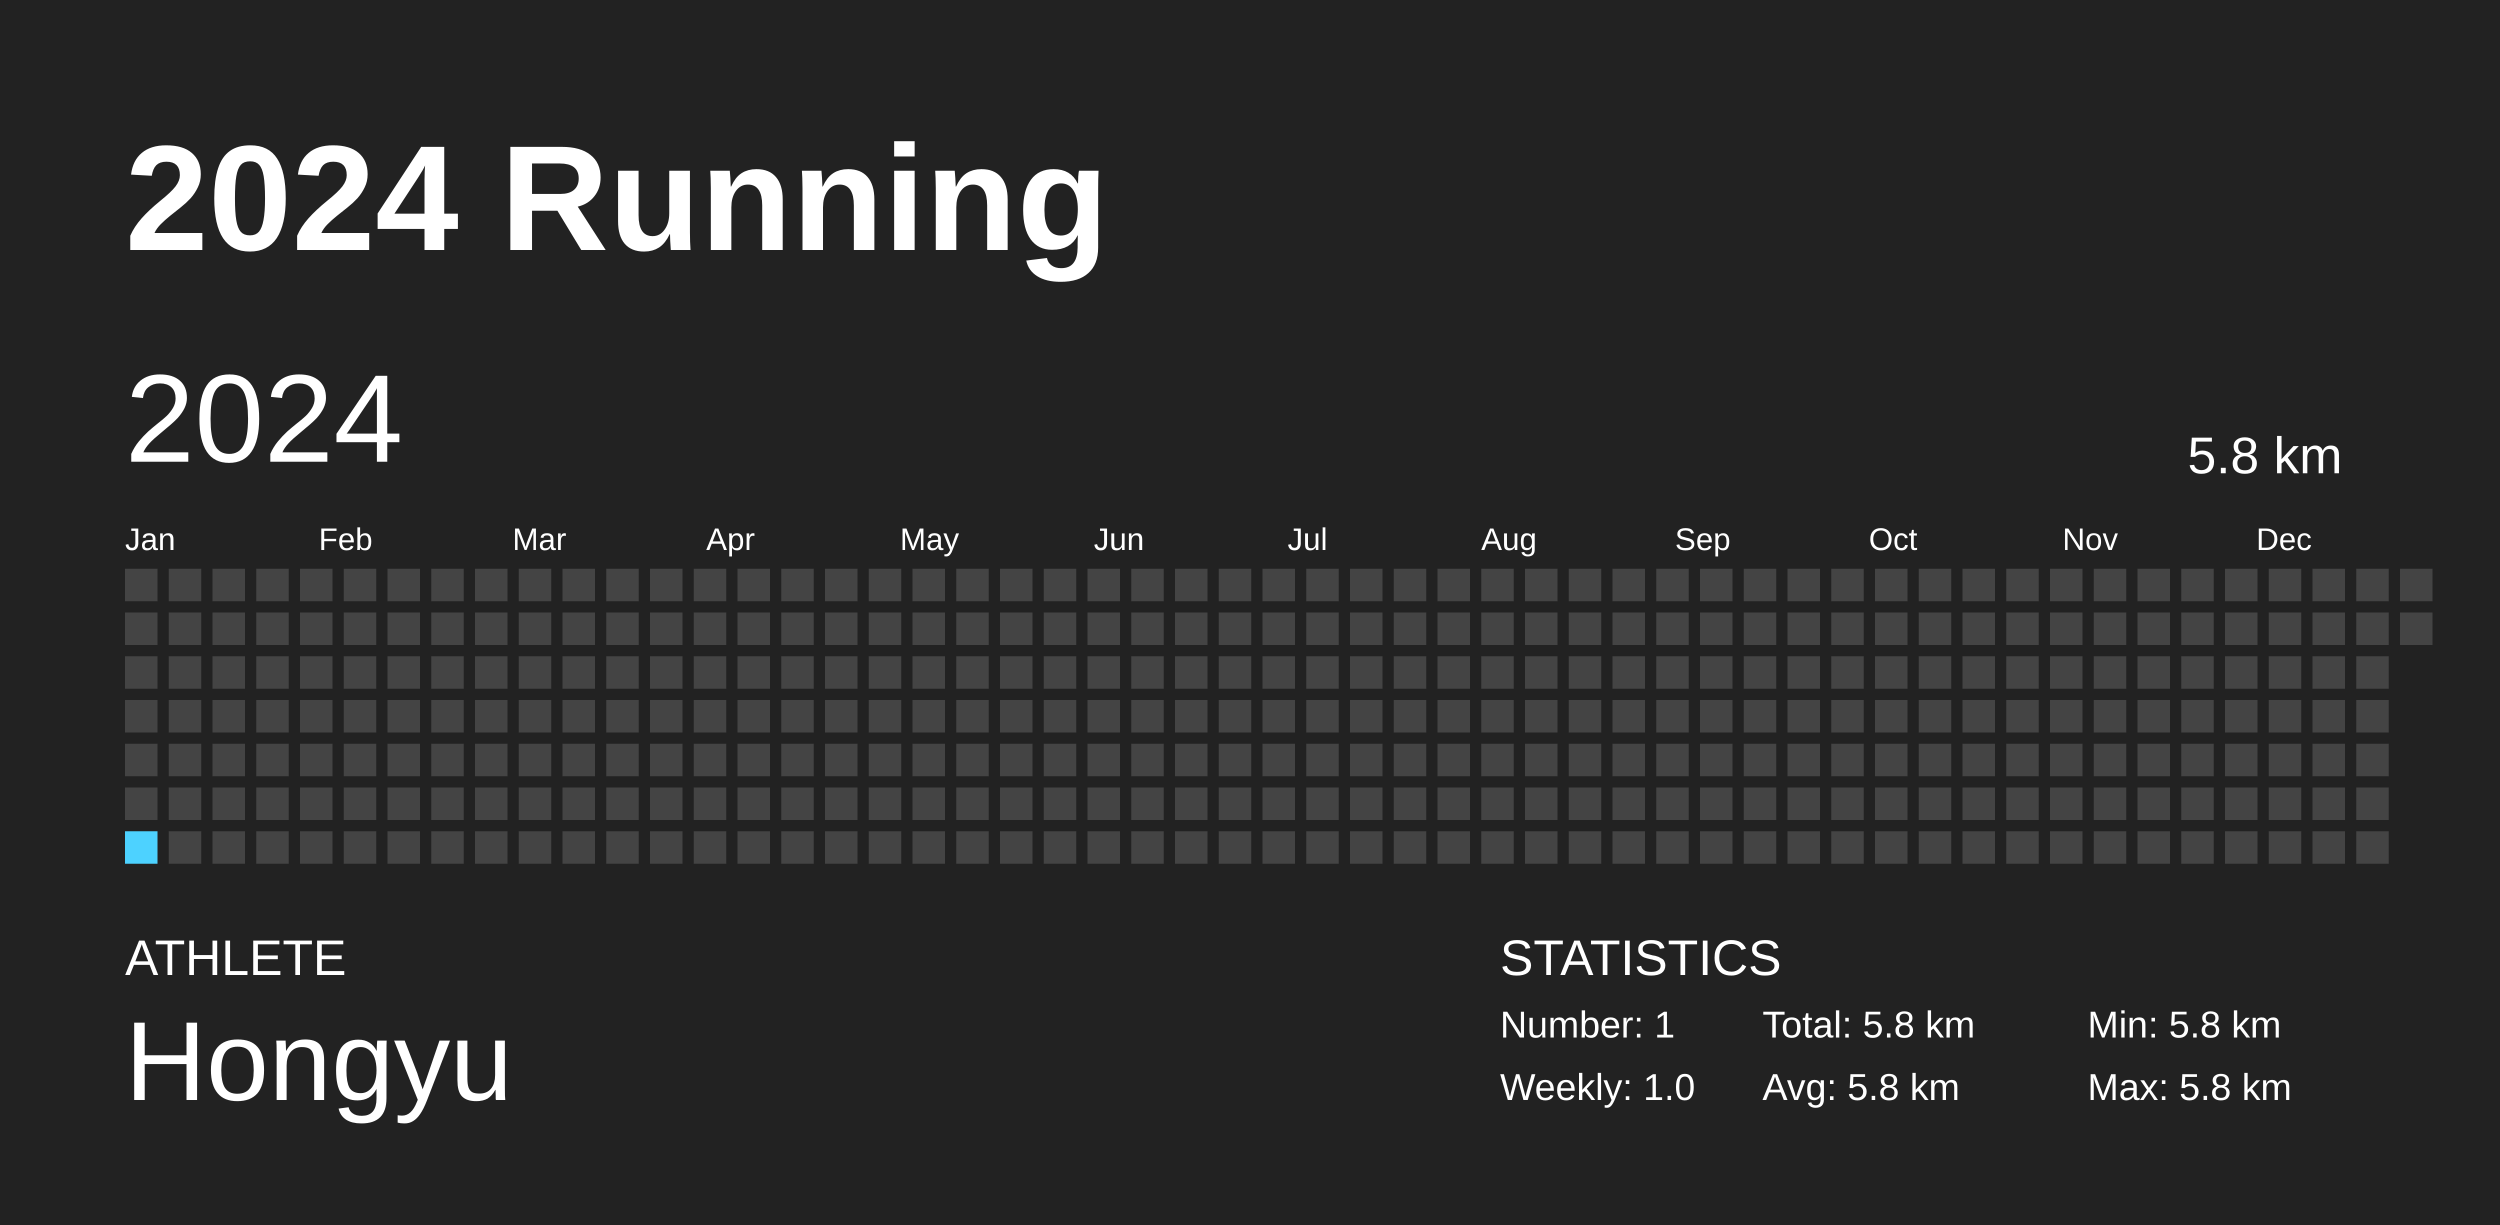
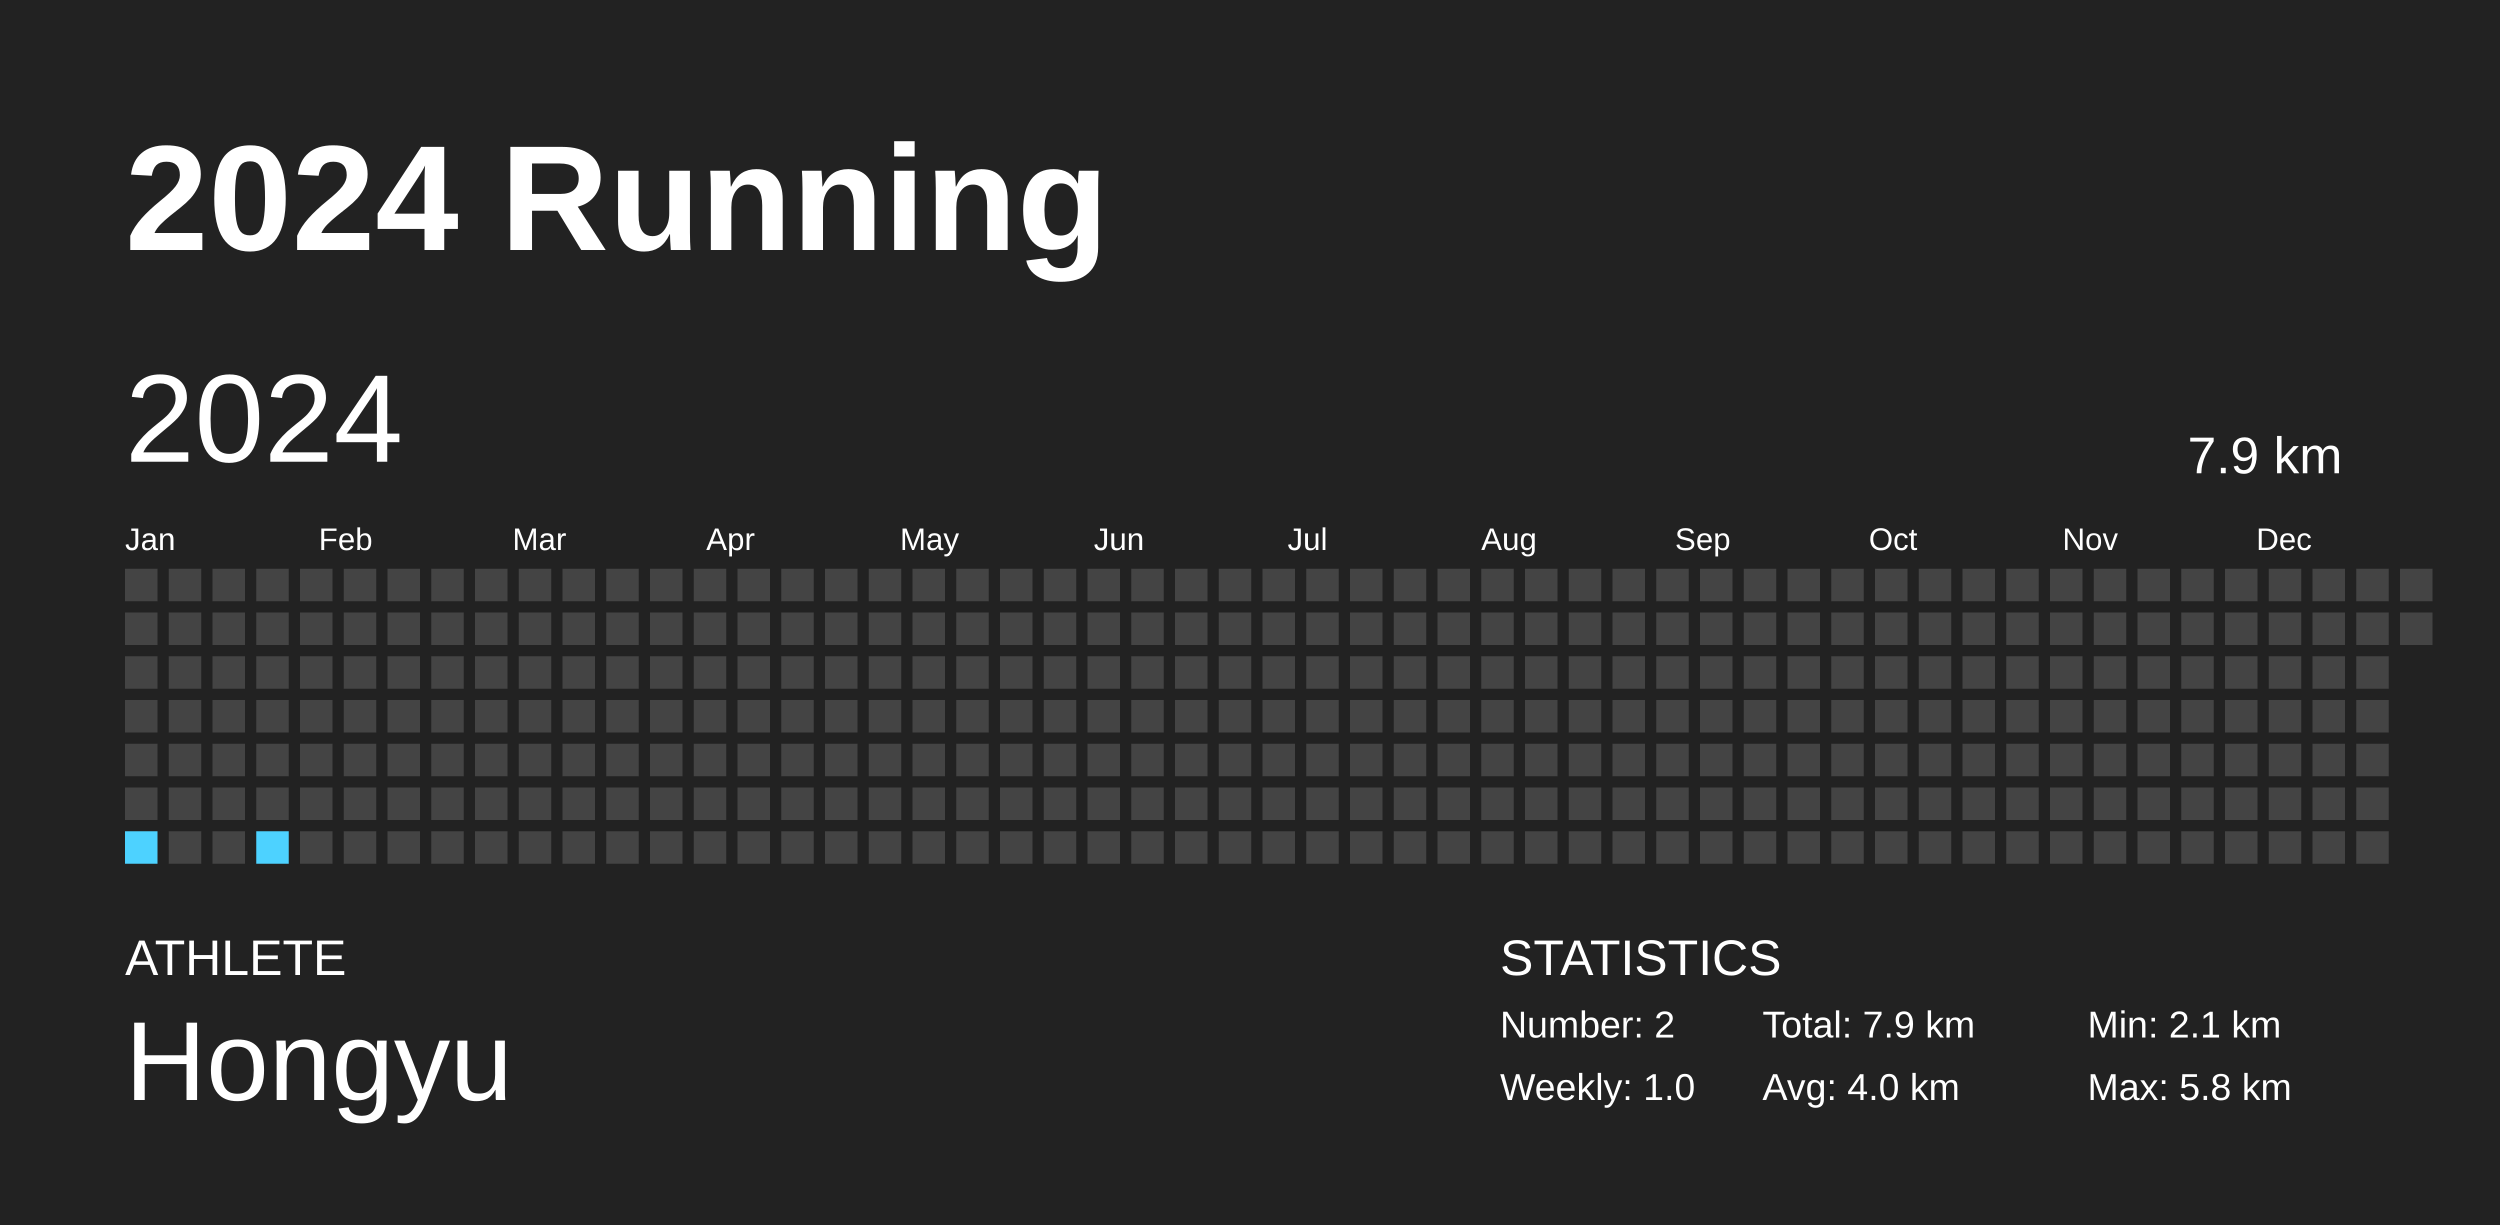
<svg xmlns="http://www.w3.org/2000/svg" baseProfile="full" height="98mm" version="1.1" viewBox="0,0,200,98" width="200mm">
  <defs />
  <rect fill="#222222" height="98" width="200" x="0" y="0" />
  <text fill="#FFFFFF" style="font-size:12px; font-family:Arial; font-weight:bold;" x="10" y="20">2024 Running</text>
  <text fill="#FFFFFF" style="font-size:4px; font-family:Arial" x="10" y="78">ATHLETE</text>
  <text fill="#FFFFFF" style="font-size:9px; font-family:Arial" x="10" y="88">Hongyu</text>
  <text fill="#FFFFFF" style="font-size:4px; font-family:Arial" x="120" y="78">STATISTICS</text>
-   <text fill="#FFFFFF" style="font-size:3px; font-family:Arial" x="120" y="83">Number: 1</text>
+   <text fill="#FFFFFF" style="font-size:3px; font-family:Arial" x="120" y="83">Number: 2</text>
  <text fill="#FFFFFF" style="font-size:3px; font-family:Arial" x="120" y="88">Weekly: 1.0</text>
-   <text fill="#FFFFFF" style="font-size:3px; font-family:Arial" x="141" y="83">Total: 5.8 km</text>
-   <text fill="#FFFFFF" style="font-size:3px; font-family:Arial" x="141" y="88">Avg: 5.8 km</text>
-   <text fill="#FFFFFF" style="font-size:3px; font-family:Arial" x="167" y="83">Min: 5.8 km</text>
+   <text fill="#FFFFFF" style="font-size:3px; font-family:Arial" x="141" y="83">Total: 7.9 km</text>
+   <text fill="#FFFFFF" style="font-size:3px; font-family:Arial" x="141" y="88">Avg: 4.0 km</text>
+   <text fill="#FFFFFF" style="font-size:3px; font-family:Arial" x="167" y="83">Min: 2.1 km</text>
  <text fill="#FFFFFF" style="font-size:3px; font-family:Arial" x="167" y="88">Max: 5.8 km</text>
  <text dominant-baseline="hanging" fill="#FFFFFF" style="font-size:10.0px; font-family:Arial;" x="10" y="30">2024</text>
-   <text dominant-baseline="hanging" fill="#FFFFFF" style="font-size:4.125px; font-family:Arial;" x="175" y="35">5.8 km</text>
+   <text dominant-baseline="hanging" fill="#FFFFFF" style="font-size:4.125px; font-family:Arial;" x="175" y="35">7.9 km</text>
  <text fill="#FFFFFF" style="font-size:2.5px; font-family:Arial" x="10.0" y="44">Jan</text>
  <text fill="#FFFFFF" style="font-size:2.5px; font-family:Arial" x="25.5" y="44">Feb</text>
  <text fill="#FFFFFF" style="font-size:2.5px; font-family:Arial" x="41.0" y="44">Mar</text>
  <text fill="#FFFFFF" style="font-size:2.5px; font-family:Arial" x="56.5" y="44">Apr</text>
  <text fill="#FFFFFF" style="font-size:2.5px; font-family:Arial" x="72.0" y="44">May</text>
  <text fill="#FFFFFF" style="font-size:2.5px; font-family:Arial" x="87.5" y="44">Jun</text>
  <text fill="#FFFFFF" style="font-size:2.5px; font-family:Arial" x="103.0" y="44">Jul</text>
  <text fill="#FFFFFF" style="font-size:2.5px; font-family:Arial" x="118.5" y="44">Aug</text>
  <text fill="#FFFFFF" style="font-size:2.5px; font-family:Arial" x="134.0" y="44">Sep</text>
  <text fill="#FFFFFF" style="font-size:2.5px; font-family:Arial" x="149.5" y="44">Oct</text>
  <text fill="#FFFFFF" style="font-size:2.5px; font-family:Arial" x="165.0" y="44">Nov</text>
  <text fill="#FFFFFF" style="font-size:2.5px; font-family:Arial" x="180.5" y="44">Dec</text>
  <rect fill="#444444" height="2.6" width="2.6" x="10.0" y="45.5" />
  <rect fill="#444444" height="2.6" width="2.6" x="10.0" y="49.0" />
  <rect fill="#444444" height="2.6" width="2.6" x="10.0" y="52.5" />
  <rect fill="#444444" height="2.6" width="2.6" x="10.0" y="56.0" />
  <rect fill="#444444" height="2.6" width="2.6" x="10.0" y="59.5" />
  <rect fill="#444444" height="2.6" width="2.6" x="10.0" y="63.0" />
-   <rect fill="#4DD2FF" height="2.6" width="2.6" x="10.0" y="66.5" />
+   <rect fill="#4dd2ff" height="2.6" width="2.6" x="10.0" y="66.5" />
  <rect fill="#444444" height="2.6" width="2.6" x="13.5" y="45.5" />
  <rect fill="#444444" height="2.6" width="2.6" x="13.5" y="49.0" />
  <rect fill="#444444" height="2.6" width="2.6" x="13.5" y="52.5" />
  <rect fill="#444444" height="2.6" width="2.6" x="13.5" y="56.0" />
  <rect fill="#444444" height="2.6" width="2.6" x="13.5" y="59.5" />
  <rect fill="#444444" height="2.6" width="2.6" x="13.5" y="63.0" />
  <rect fill="#444444" height="2.6" width="2.6" x="13.5" y="66.5" />
  <rect fill="#444444" height="2.6" width="2.6" x="17.0" y="45.5" />
  <rect fill="#444444" height="2.6" width="2.6" x="17.0" y="49.0" />
  <rect fill="#444444" height="2.6" width="2.6" x="17.0" y="52.5" />
  <rect fill="#444444" height="2.6" width="2.6" x="17.0" y="56.0" />
  <rect fill="#444444" height="2.6" width="2.6" x="17.0" y="59.5" />
  <rect fill="#444444" height="2.6" width="2.6" x="17.0" y="63.0" />
  <rect fill="#444444" height="2.6" width="2.6" x="17.0" y="66.5" />
  <rect fill="#444444" height="2.6" width="2.6" x="20.5" y="45.5" />
  <rect fill="#444444" height="2.6" width="2.6" x="20.5" y="49.0" />
  <rect fill="#444444" height="2.6" width="2.6" x="20.5" y="52.5" />
  <rect fill="#444444" height="2.6" width="2.6" x="20.5" y="56.0" />
  <rect fill="#444444" height="2.6" width="2.6" x="20.5" y="59.5" />
  <rect fill="#444444" height="2.6" width="2.6" x="20.5" y="63.0" />
-   <rect fill="#444444" height="2.6" width="2.6" x="20.5" y="66.5" />
+   <rect fill="#4dd2ff" height="2.6" width="2.6" x="20.5" y="66.5" />
  <rect fill="#444444" height="2.6" width="2.6" x="24.0" y="45.5" />
  <rect fill="#444444" height="2.6" width="2.6" x="24.0" y="49.0" />
  <rect fill="#444444" height="2.6" width="2.6" x="24.0" y="52.5" />
  <rect fill="#444444" height="2.6" width="2.6" x="24.0" y="56.0" />
  <rect fill="#444444" height="2.6" width="2.6" x="24.0" y="59.5" />
  <rect fill="#444444" height="2.6" width="2.6" x="24.0" y="63.0" />
  <rect fill="#444444" height="2.6" width="2.6" x="24.0" y="66.5" />
  <rect fill="#444444" height="2.6" width="2.6" x="27.5" y="45.5" />
  <rect fill="#444444" height="2.6" width="2.6" x="27.5" y="49.0" />
  <rect fill="#444444" height="2.6" width="2.6" x="27.5" y="52.5" />
  <rect fill="#444444" height="2.6" width="2.6" x="27.5" y="56.0" />
  <rect fill="#444444" height="2.6" width="2.6" x="27.5" y="59.5" />
  <rect fill="#444444" height="2.6" width="2.6" x="27.5" y="63.0" />
  <rect fill="#444444" height="2.6" width="2.6" x="27.5" y="66.5" />
  <rect fill="#444444" height="2.6" width="2.6" x="31.0" y="45.5" />
  <rect fill="#444444" height="2.6" width="2.6" x="31.0" y="49.0" />
  <rect fill="#444444" height="2.6" width="2.6" x="31.0" y="52.5" />
  <rect fill="#444444" height="2.6" width="2.6" x="31.0" y="56.0" />
  <rect fill="#444444" height="2.6" width="2.6" x="31.0" y="59.5" />
  <rect fill="#444444" height="2.6" width="2.6" x="31.0" y="63.0" />
  <rect fill="#444444" height="2.6" width="2.6" x="31.0" y="66.5" />
  <rect fill="#444444" height="2.6" width="2.6" x="34.5" y="45.5" />
  <rect fill="#444444" height="2.6" width="2.6" x="34.5" y="49.0" />
  <rect fill="#444444" height="2.6" width="2.6" x="34.5" y="52.5" />
  <rect fill="#444444" height="2.6" width="2.6" x="34.5" y="56.0" />
  <rect fill="#444444" height="2.6" width="2.6" x="34.5" y="59.5" />
  <rect fill="#444444" height="2.6" width="2.6" x="34.5" y="63.0" />
  <rect fill="#444444" height="2.6" width="2.6" x="34.5" y="66.5" />
  <rect fill="#444444" height="2.6" width="2.6" x="38.0" y="45.5" />
  <rect fill="#444444" height="2.6" width="2.6" x="38.0" y="49.0" />
  <rect fill="#444444" height="2.6" width="2.6" x="38.0" y="52.5" />
  <rect fill="#444444" height="2.6" width="2.6" x="38.0" y="56.0" />
  <rect fill="#444444" height="2.6" width="2.6" x="38.0" y="59.5" />
  <rect fill="#444444" height="2.6" width="2.6" x="38.0" y="63.0" />
  <rect fill="#444444" height="2.6" width="2.6" x="38.0" y="66.5" />
  <rect fill="#444444" height="2.6" width="2.6" x="41.5" y="45.5" />
  <rect fill="#444444" height="2.6" width="2.6" x="41.5" y="49.0" />
  <rect fill="#444444" height="2.6" width="2.6" x="41.5" y="52.5" />
  <rect fill="#444444" height="2.6" width="2.6" x="41.5" y="56.0" />
  <rect fill="#444444" height="2.6" width="2.6" x="41.5" y="59.5" />
  <rect fill="#444444" height="2.6" width="2.6" x="41.5" y="63.0" />
  <rect fill="#444444" height="2.6" width="2.6" x="41.5" y="66.5" />
  <rect fill="#444444" height="2.6" width="2.6" x="45.0" y="45.5" />
  <rect fill="#444444" height="2.6" width="2.6" x="45.0" y="49.0" />
  <rect fill="#444444" height="2.6" width="2.6" x="45.0" y="52.5" />
  <rect fill="#444444" height="2.6" width="2.6" x="45.0" y="56.0" />
  <rect fill="#444444" height="2.6" width="2.6" x="45.0" y="59.5" />
  <rect fill="#444444" height="2.6" width="2.6" x="45.0" y="63.0" />
  <rect fill="#444444" height="2.6" width="2.6" x="45.0" y="66.5" />
  <rect fill="#444444" height="2.6" width="2.6" x="48.5" y="45.5" />
  <rect fill="#444444" height="2.6" width="2.6" x="48.5" y="49.0" />
  <rect fill="#444444" height="2.6" width="2.6" x="48.5" y="52.5" />
  <rect fill="#444444" height="2.6" width="2.6" x="48.5" y="56.0" />
  <rect fill="#444444" height="2.6" width="2.6" x="48.5" y="59.5" />
  <rect fill="#444444" height="2.6" width="2.6" x="48.5" y="63.0" />
  <rect fill="#444444" height="2.6" width="2.6" x="48.5" y="66.5" />
  <rect fill="#444444" height="2.6" width="2.6" x="52.0" y="45.5" />
  <rect fill="#444444" height="2.6" width="2.6" x="52.0" y="49.0" />
  <rect fill="#444444" height="2.6" width="2.6" x="52.0" y="52.5" />
  <rect fill="#444444" height="2.6" width="2.6" x="52.0" y="56.0" />
  <rect fill="#444444" height="2.6" width="2.6" x="52.0" y="59.5" />
  <rect fill="#444444" height="2.6" width="2.6" x="52.0" y="63.0" />
  <rect fill="#444444" height="2.6" width="2.6" x="52.0" y="66.5" />
  <rect fill="#444444" height="2.6" width="2.6" x="55.5" y="45.5" />
  <rect fill="#444444" height="2.6" width="2.6" x="55.5" y="49.0" />
  <rect fill="#444444" height="2.6" width="2.6" x="55.5" y="52.5" />
  <rect fill="#444444" height="2.6" width="2.6" x="55.5" y="56.0" />
  <rect fill="#444444" height="2.6" width="2.6" x="55.5" y="59.5" />
  <rect fill="#444444" height="2.6" width="2.6" x="55.5" y="63.0" />
  <rect fill="#444444" height="2.6" width="2.6" x="55.5" y="66.5" />
  <rect fill="#444444" height="2.6" width="2.6" x="59.0" y="45.5" />
  <rect fill="#444444" height="2.6" width="2.6" x="59.0" y="49.0" />
  <rect fill="#444444" height="2.6" width="2.6" x="59.0" y="52.5" />
  <rect fill="#444444" height="2.6" width="2.6" x="59.0" y="56.0" />
  <rect fill="#444444" height="2.6" width="2.6" x="59.0" y="59.5" />
  <rect fill="#444444" height="2.6" width="2.6" x="59.0" y="63.0" />
  <rect fill="#444444" height="2.6" width="2.6" x="59.0" y="66.5" />
  <rect fill="#444444" height="2.6" width="2.6" x="62.5" y="45.5" />
  <rect fill="#444444" height="2.6" width="2.6" x="62.5" y="49.0" />
  <rect fill="#444444" height="2.6" width="2.6" x="62.5" y="52.5" />
  <rect fill="#444444" height="2.6" width="2.6" x="62.5" y="56.0" />
  <rect fill="#444444" height="2.6" width="2.6" x="62.5" y="59.5" />
  <rect fill="#444444" height="2.6" width="2.6" x="62.5" y="63.0" />
  <rect fill="#444444" height="2.6" width="2.6" x="62.5" y="66.5" />
  <rect fill="#444444" height="2.6" width="2.6" x="66.0" y="45.5" />
  <rect fill="#444444" height="2.6" width="2.6" x="66.0" y="49.0" />
  <rect fill="#444444" height="2.6" width="2.6" x="66.0" y="52.5" />
  <rect fill="#444444" height="2.6" width="2.6" x="66.0" y="56.0" />
  <rect fill="#444444" height="2.6" width="2.6" x="66.0" y="59.5" />
  <rect fill="#444444" height="2.6" width="2.6" x="66.0" y="63.0" />
  <rect fill="#444444" height="2.6" width="2.6" x="66.0" y="66.5" />
  <rect fill="#444444" height="2.6" width="2.6" x="69.5" y="45.5" />
  <rect fill="#444444" height="2.6" width="2.6" x="69.5" y="49.0" />
  <rect fill="#444444" height="2.6" width="2.6" x="69.5" y="52.5" />
  <rect fill="#444444" height="2.6" width="2.6" x="69.5" y="56.0" />
  <rect fill="#444444" height="2.6" width="2.6" x="69.5" y="59.5" />
  <rect fill="#444444" height="2.6" width="2.6" x="69.5" y="63.0" />
  <rect fill="#444444" height="2.6" width="2.6" x="69.5" y="66.5" />
  <rect fill="#444444" height="2.6" width="2.6" x="73.0" y="45.5" />
  <rect fill="#444444" height="2.6" width="2.6" x="73.0" y="49.0" />
  <rect fill="#444444" height="2.6" width="2.6" x="73.0" y="52.5" />
  <rect fill="#444444" height="2.6" width="2.6" x="73.0" y="56.0" />
  <rect fill="#444444" height="2.6" width="2.6" x="73.0" y="59.5" />
  <rect fill="#444444" height="2.6" width="2.6" x="73.0" y="63.0" />
  <rect fill="#444444" height="2.6" width="2.6" x="73.0" y="66.5" />
  <rect fill="#444444" height="2.6" width="2.6" x="76.5" y="45.5" />
  <rect fill="#444444" height="2.6" width="2.6" x="76.5" y="49.0" />
  <rect fill="#444444" height="2.6" width="2.6" x="76.5" y="52.5" />
  <rect fill="#444444" height="2.6" width="2.6" x="76.5" y="56.0" />
  <rect fill="#444444" height="2.6" width="2.6" x="76.5" y="59.5" />
  <rect fill="#444444" height="2.6" width="2.6" x="76.5" y="63.0" />
  <rect fill="#444444" height="2.6" width="2.6" x="76.5" y="66.5" />
  <rect fill="#444444" height="2.6" width="2.6" x="80.0" y="45.5" />
  <rect fill="#444444" height="2.6" width="2.6" x="80.0" y="49.0" />
  <rect fill="#444444" height="2.6" width="2.6" x="80.0" y="52.5" />
  <rect fill="#444444" height="2.6" width="2.6" x="80.0" y="56.0" />
  <rect fill="#444444" height="2.6" width="2.6" x="80.0" y="59.5" />
  <rect fill="#444444" height="2.6" width="2.6" x="80.0" y="63.0" />
  <rect fill="#444444" height="2.6" width="2.6" x="80.0" y="66.5" />
  <rect fill="#444444" height="2.6" width="2.6" x="83.5" y="45.5" />
  <rect fill="#444444" height="2.6" width="2.6" x="83.5" y="49.0" />
  <rect fill="#444444" height="2.6" width="2.6" x="83.5" y="52.5" />
  <rect fill="#444444" height="2.6" width="2.6" x="83.5" y="56.0" />
  <rect fill="#444444" height="2.6" width="2.6" x="83.5" y="59.5" />
  <rect fill="#444444" height="2.6" width="2.6" x="83.5" y="63.0" />
  <rect fill="#444444" height="2.6" width="2.6" x="83.5" y="66.5" />
  <rect fill="#444444" height="2.6" width="2.6" x="87.0" y="45.5" />
  <rect fill="#444444" height="2.6" width="2.6" x="87.0" y="49.0" />
  <rect fill="#444444" height="2.6" width="2.6" x="87.0" y="52.5" />
  <rect fill="#444444" height="2.6" width="2.6" x="87.0" y="56.0" />
  <rect fill="#444444" height="2.6" width="2.6" x="87.0" y="59.5" />
  <rect fill="#444444" height="2.6" width="2.6" x="87.0" y="63.0" />
  <rect fill="#444444" height="2.6" width="2.6" x="87.0" y="66.5" />
  <rect fill="#444444" height="2.6" width="2.6" x="90.5" y="45.5" />
  <rect fill="#444444" height="2.6" width="2.6" x="90.5" y="49.0" />
  <rect fill="#444444" height="2.6" width="2.6" x="90.5" y="52.5" />
  <rect fill="#444444" height="2.6" width="2.6" x="90.5" y="56.0" />
  <rect fill="#444444" height="2.6" width="2.6" x="90.5" y="59.5" />
  <rect fill="#444444" height="2.6" width="2.6" x="90.5" y="63.0" />
  <rect fill="#444444" height="2.6" width="2.6" x="90.5" y="66.5" />
  <rect fill="#444444" height="2.6" width="2.6" x="94.0" y="45.5" />
  <rect fill="#444444" height="2.6" width="2.6" x="94.0" y="49.0" />
  <rect fill="#444444" height="2.6" width="2.6" x="94.0" y="52.5" />
  <rect fill="#444444" height="2.6" width="2.6" x="94.0" y="56.0" />
  <rect fill="#444444" height="2.6" width="2.6" x="94.0" y="59.5" />
  <rect fill="#444444" height="2.6" width="2.6" x="94.0" y="63.0" />
  <rect fill="#444444" height="2.6" width="2.6" x="94.0" y="66.5" />
  <rect fill="#444444" height="2.6" width="2.6" x="97.5" y="45.5" />
  <rect fill="#444444" height="2.6" width="2.6" x="97.5" y="49.0" />
  <rect fill="#444444" height="2.6" width="2.6" x="97.5" y="52.5" />
  <rect fill="#444444" height="2.6" width="2.6" x="97.5" y="56.0" />
  <rect fill="#444444" height="2.6" width="2.6" x="97.5" y="59.5" />
  <rect fill="#444444" height="2.6" width="2.6" x="97.5" y="63.0" />
  <rect fill="#444444" height="2.6" width="2.6" x="97.5" y="66.5" />
  <rect fill="#444444" height="2.6" width="2.6" x="101.0" y="45.5" />
  <rect fill="#444444" height="2.6" width="2.6" x="101.0" y="49.0" />
  <rect fill="#444444" height="2.6" width="2.6" x="101.0" y="52.5" />
  <rect fill="#444444" height="2.6" width="2.6" x="101.0" y="56.0" />
  <rect fill="#444444" height="2.6" width="2.6" x="101.0" y="59.5" />
  <rect fill="#444444" height="2.6" width="2.6" x="101.0" y="63.0" />
  <rect fill="#444444" height="2.6" width="2.6" x="101.0" y="66.5" />
  <rect fill="#444444" height="2.6" width="2.6" x="104.5" y="45.5" />
  <rect fill="#444444" height="2.6" width="2.6" x="104.5" y="49.0" />
  <rect fill="#444444" height="2.6" width="2.6" x="104.5" y="52.5" />
  <rect fill="#444444" height="2.6" width="2.6" x="104.5" y="56.0" />
  <rect fill="#444444" height="2.6" width="2.6" x="104.5" y="59.5" />
  <rect fill="#444444" height="2.6" width="2.6" x="104.5" y="63.0" />
  <rect fill="#444444" height="2.6" width="2.6" x="104.5" y="66.5" />
  <rect fill="#444444" height="2.6" width="2.6" x="108.0" y="45.5" />
  <rect fill="#444444" height="2.6" width="2.6" x="108.0" y="49.0" />
  <rect fill="#444444" height="2.6" width="2.6" x="108.0" y="52.5" />
  <rect fill="#444444" height="2.6" width="2.6" x="108.0" y="56.0" />
  <rect fill="#444444" height="2.6" width="2.6" x="108.0" y="59.5" />
  <rect fill="#444444" height="2.6" width="2.6" x="108.0" y="63.0" />
  <rect fill="#444444" height="2.6" width="2.6" x="108.0" y="66.5" />
  <rect fill="#444444" height="2.6" width="2.6" x="111.5" y="45.5" />
  <rect fill="#444444" height="2.6" width="2.6" x="111.5" y="49.0" />
  <rect fill="#444444" height="2.6" width="2.6" x="111.5" y="52.5" />
  <rect fill="#444444" height="2.6" width="2.6" x="111.5" y="56.0" />
  <rect fill="#444444" height="2.6" width="2.6" x="111.5" y="59.5" />
  <rect fill="#444444" height="2.6" width="2.6" x="111.5" y="63.0" />
  <rect fill="#444444" height="2.6" width="2.6" x="111.5" y="66.5" />
  <rect fill="#444444" height="2.6" width="2.6" x="115.0" y="45.5" />
  <rect fill="#444444" height="2.6" width="2.6" x="115.0" y="49.0" />
  <rect fill="#444444" height="2.6" width="2.6" x="115.0" y="52.5" />
  <rect fill="#444444" height="2.6" width="2.6" x="115.0" y="56.0" />
  <rect fill="#444444" height="2.6" width="2.6" x="115.0" y="59.5" />
  <rect fill="#444444" height="2.6" width="2.6" x="115.0" y="63.0" />
  <rect fill="#444444" height="2.6" width="2.6" x="115.0" y="66.5" />
  <rect fill="#444444" height="2.6" width="2.6" x="118.5" y="45.5" />
  <rect fill="#444444" height="2.6" width="2.6" x="118.5" y="49.0" />
  <rect fill="#444444" height="2.6" width="2.6" x="118.5" y="52.5" />
  <rect fill="#444444" height="2.6" width="2.6" x="118.5" y="56.0" />
  <rect fill="#444444" height="2.6" width="2.6" x="118.5" y="59.5" />
  <rect fill="#444444" height="2.6" width="2.6" x="118.5" y="63.0" />
  <rect fill="#444444" height="2.6" width="2.6" x="118.5" y="66.5" />
  <rect fill="#444444" height="2.6" width="2.6" x="122.0" y="45.5" />
  <rect fill="#444444" height="2.6" width="2.6" x="122.0" y="49.0" />
  <rect fill="#444444" height="2.6" width="2.6" x="122.0" y="52.5" />
  <rect fill="#444444" height="2.6" width="2.6" x="122.0" y="56.0" />
  <rect fill="#444444" height="2.6" width="2.6" x="122.0" y="59.5" />
  <rect fill="#444444" height="2.6" width="2.6" x="122.0" y="63.0" />
  <rect fill="#444444" height="2.6" width="2.6" x="122.0" y="66.5" />
  <rect fill="#444444" height="2.6" width="2.6" x="125.5" y="45.5" />
  <rect fill="#444444" height="2.6" width="2.6" x="125.5" y="49.0" />
  <rect fill="#444444" height="2.6" width="2.6" x="125.5" y="52.5" />
  <rect fill="#444444" height="2.6" width="2.6" x="125.5" y="56.0" />
  <rect fill="#444444" height="2.6" width="2.6" x="125.5" y="59.5" />
  <rect fill="#444444" height="2.6" width="2.6" x="125.5" y="63.0" />
  <rect fill="#444444" height="2.6" width="2.6" x="125.5" y="66.5" />
  <rect fill="#444444" height="2.6" width="2.6" x="129.0" y="45.5" />
  <rect fill="#444444" height="2.6" width="2.6" x="129.0" y="49.0" />
  <rect fill="#444444" height="2.6" width="2.6" x="129.0" y="52.5" />
  <rect fill="#444444" height="2.6" width="2.6" x="129.0" y="56.0" />
  <rect fill="#444444" height="2.6" width="2.6" x="129.0" y="59.5" />
  <rect fill="#444444" height="2.6" width="2.6" x="129.0" y="63.0" />
  <rect fill="#444444" height="2.6" width="2.6" x="129.0" y="66.5" />
  <rect fill="#444444" height="2.6" width="2.6" x="132.5" y="45.5" />
  <rect fill="#444444" height="2.6" width="2.6" x="132.5" y="49.0" />
  <rect fill="#444444" height="2.6" width="2.6" x="132.5" y="52.5" />
  <rect fill="#444444" height="2.6" width="2.6" x="132.5" y="56.0" />
  <rect fill="#444444" height="2.6" width="2.6" x="132.5" y="59.5" />
  <rect fill="#444444" height="2.6" width="2.6" x="132.5" y="63.0" />
  <rect fill="#444444" height="2.6" width="2.6" x="132.5" y="66.5" />
  <rect fill="#444444" height="2.6" width="2.6" x="136.0" y="45.5" />
  <rect fill="#444444" height="2.6" width="2.6" x="136.0" y="49.0" />
  <rect fill="#444444" height="2.6" width="2.6" x="136.0" y="52.5" />
  <rect fill="#444444" height="2.6" width="2.6" x="136.0" y="56.0" />
  <rect fill="#444444" height="2.6" width="2.6" x="136.0" y="59.5" />
  <rect fill="#444444" height="2.6" width="2.6" x="136.0" y="63.0" />
  <rect fill="#444444" height="2.6" width="2.6" x="136.0" y="66.5" />
  <rect fill="#444444" height="2.6" width="2.6" x="139.5" y="45.5" />
  <rect fill="#444444" height="2.6" width="2.6" x="139.5" y="49.0" />
  <rect fill="#444444" height="2.6" width="2.6" x="139.5" y="52.5" />
  <rect fill="#444444" height="2.6" width="2.6" x="139.5" y="56.0" />
  <rect fill="#444444" height="2.6" width="2.6" x="139.5" y="59.5" />
  <rect fill="#444444" height="2.6" width="2.6" x="139.5" y="63.0" />
  <rect fill="#444444" height="2.6" width="2.6" x="139.5" y="66.5" />
  <rect fill="#444444" height="2.6" width="2.6" x="143.0" y="45.5" />
  <rect fill="#444444" height="2.6" width="2.6" x="143.0" y="49.0" />
  <rect fill="#444444" height="2.6" width="2.6" x="143.0" y="52.5" />
  <rect fill="#444444" height="2.6" width="2.6" x="143.0" y="56.0" />
  <rect fill="#444444" height="2.6" width="2.6" x="143.0" y="59.5" />
  <rect fill="#444444" height="2.6" width="2.6" x="143.0" y="63.0" />
  <rect fill="#444444" height="2.6" width="2.6" x="143.0" y="66.5" />
  <rect fill="#444444" height="2.6" width="2.6" x="146.5" y="45.5" />
  <rect fill="#444444" height="2.6" width="2.6" x="146.5" y="49.0" />
  <rect fill="#444444" height="2.6" width="2.6" x="146.5" y="52.5" />
  <rect fill="#444444" height="2.6" width="2.6" x="146.5" y="56.0" />
  <rect fill="#444444" height="2.6" width="2.6" x="146.5" y="59.5" />
  <rect fill="#444444" height="2.6" width="2.6" x="146.5" y="63.0" />
  <rect fill="#444444" height="2.6" width="2.6" x="146.5" y="66.5" />
  <rect fill="#444444" height="2.6" width="2.6" x="150.0" y="45.5" />
  <rect fill="#444444" height="2.6" width="2.6" x="150.0" y="49.0" />
  <rect fill="#444444" height="2.6" width="2.6" x="150.0" y="52.5" />
  <rect fill="#444444" height="2.6" width="2.6" x="150.0" y="56.0" />
  <rect fill="#444444" height="2.6" width="2.6" x="150.0" y="59.5" />
  <rect fill="#444444" height="2.6" width="2.6" x="150.0" y="63.0" />
  <rect fill="#444444" height="2.6" width="2.6" x="150.0" y="66.5" />
  <rect fill="#444444" height="2.6" width="2.6" x="153.5" y="45.5" />
  <rect fill="#444444" height="2.6" width="2.6" x="153.5" y="49.0" />
  <rect fill="#444444" height="2.6" width="2.6" x="153.5" y="52.5" />
  <rect fill="#444444" height="2.6" width="2.6" x="153.5" y="56.0" />
  <rect fill="#444444" height="2.6" width="2.6" x="153.5" y="59.5" />
  <rect fill="#444444" height="2.6" width="2.6" x="153.5" y="63.0" />
  <rect fill="#444444" height="2.6" width="2.6" x="153.5" y="66.5" />
  <rect fill="#444444" height="2.6" width="2.6" x="157.0" y="45.5" />
  <rect fill="#444444" height="2.6" width="2.6" x="157.0" y="49.0" />
  <rect fill="#444444" height="2.6" width="2.6" x="157.0" y="52.5" />
  <rect fill="#444444" height="2.6" width="2.6" x="157.0" y="56.0" />
  <rect fill="#444444" height="2.6" width="2.6" x="157.0" y="59.5" />
  <rect fill="#444444" height="2.6" width="2.6" x="157.0" y="63.0" />
  <rect fill="#444444" height="2.6" width="2.6" x="157.0" y="66.5" />
  <rect fill="#444444" height="2.6" width="2.6" x="160.5" y="45.5" />
  <rect fill="#444444" height="2.6" width="2.6" x="160.5" y="49.0" />
  <rect fill="#444444" height="2.6" width="2.6" x="160.5" y="52.5" />
  <rect fill="#444444" height="2.6" width="2.6" x="160.5" y="56.0" />
  <rect fill="#444444" height="2.6" width="2.6" x="160.5" y="59.5" />
  <rect fill="#444444" height="2.6" width="2.6" x="160.5" y="63.0" />
  <rect fill="#444444" height="2.6" width="2.6" x="160.5" y="66.5" />
  <rect fill="#444444" height="2.6" width="2.6" x="164.0" y="45.5" />
  <rect fill="#444444" height="2.6" width="2.6" x="164.0" y="49.0" />
  <rect fill="#444444" height="2.6" width="2.6" x="164.0" y="52.5" />
  <rect fill="#444444" height="2.6" width="2.6" x="164.0" y="56.0" />
  <rect fill="#444444" height="2.6" width="2.6" x="164.0" y="59.5" />
  <rect fill="#444444" height="2.6" width="2.6" x="164.0" y="63.0" />
  <rect fill="#444444" height="2.6" width="2.6" x="164.0" y="66.5" />
  <rect fill="#444444" height="2.6" width="2.6" x="167.5" y="45.5" />
  <rect fill="#444444" height="2.6" width="2.6" x="167.5" y="49.0" />
  <rect fill="#444444" height="2.6" width="2.6" x="167.5" y="52.5" />
  <rect fill="#444444" height="2.6" width="2.6" x="167.5" y="56.0" />
  <rect fill="#444444" height="2.6" width="2.6" x="167.5" y="59.5" />
  <rect fill="#444444" height="2.6" width="2.6" x="167.5" y="63.0" />
  <rect fill="#444444" height="2.6" width="2.6" x="167.5" y="66.5" />
  <rect fill="#444444" height="2.6" width="2.6" x="171.0" y="45.5" />
  <rect fill="#444444" height="2.6" width="2.6" x="171.0" y="49.0" />
  <rect fill="#444444" height="2.6" width="2.6" x="171.0" y="52.5" />
  <rect fill="#444444" height="2.6" width="2.6" x="171.0" y="56.0" />
  <rect fill="#444444" height="2.6" width="2.6" x="171.0" y="59.5" />
  <rect fill="#444444" height="2.6" width="2.6" x="171.0" y="63.0" />
  <rect fill="#444444" height="2.6" width="2.6" x="171.0" y="66.5" />
  <rect fill="#444444" height="2.6" width="2.6" x="174.5" y="45.5" />
  <rect fill="#444444" height="2.6" width="2.6" x="174.5" y="49.0" />
  <rect fill="#444444" height="2.6" width="2.6" x="174.5" y="52.5" />
  <rect fill="#444444" height="2.6" width="2.6" x="174.5" y="56.0" />
  <rect fill="#444444" height="2.6" width="2.6" x="174.5" y="59.5" />
  <rect fill="#444444" height="2.6" width="2.6" x="174.5" y="63.0" />
  <rect fill="#444444" height="2.6" width="2.6" x="174.5" y="66.5" />
  <rect fill="#444444" height="2.6" width="2.6" x="178.0" y="45.5" />
  <rect fill="#444444" height="2.6" width="2.6" x="178.0" y="49.0" />
  <rect fill="#444444" height="2.6" width="2.6" x="178.0" y="52.5" />
  <rect fill="#444444" height="2.6" width="2.6" x="178.0" y="56.0" />
  <rect fill="#444444" height="2.6" width="2.6" x="178.0" y="59.5" />
  <rect fill="#444444" height="2.6" width="2.6" x="178.0" y="63.0" />
  <rect fill="#444444" height="2.6" width="2.6" x="178.0" y="66.5" />
  <rect fill="#444444" height="2.6" width="2.6" x="181.5" y="45.5" />
  <rect fill="#444444" height="2.6" width="2.6" x="181.5" y="49.0" />
  <rect fill="#444444" height="2.6" width="2.6" x="181.5" y="52.5" />
  <rect fill="#444444" height="2.6" width="2.6" x="181.5" y="56.0" />
  <rect fill="#444444" height="2.6" width="2.6" x="181.5" y="59.5" />
  <rect fill="#444444" height="2.6" width="2.6" x="181.5" y="63.0" />
  <rect fill="#444444" height="2.6" width="2.6" x="181.5" y="66.5" />
  <rect fill="#444444" height="2.6" width="2.6" x="185.0" y="45.5" />
  <rect fill="#444444" height="2.6" width="2.6" x="185.0" y="49.0" />
  <rect fill="#444444" height="2.6" width="2.6" x="185.0" y="52.5" />
  <rect fill="#444444" height="2.6" width="2.6" x="185.0" y="56.0" />
  <rect fill="#444444" height="2.6" width="2.6" x="185.0" y="59.5" />
  <rect fill="#444444" height="2.6" width="2.6" x="185.0" y="63.0" />
  <rect fill="#444444" height="2.6" width="2.6" x="185.0" y="66.5" />
  <rect fill="#444444" height="2.6" width="2.6" x="188.5" y="45.5" />
  <rect fill="#444444" height="2.6" width="2.6" x="188.5" y="49.0" />
  <rect fill="#444444" height="2.6" width="2.6" x="188.5" y="52.5" />
  <rect fill="#444444" height="2.6" width="2.6" x="188.5" y="56.0" />
  <rect fill="#444444" height="2.6" width="2.6" x="188.5" y="59.5" />
  <rect fill="#444444" height="2.6" width="2.6" x="188.5" y="63.0" />
  <rect fill="#444444" height="2.6" width="2.6" x="188.5" y="66.5" />
  <rect fill="#444444" height="2.6" width="2.6" x="192.0" y="45.5" />
  <rect fill="#444444" height="2.6" width="2.6" x="192.0" y="49.0" />
</svg>
